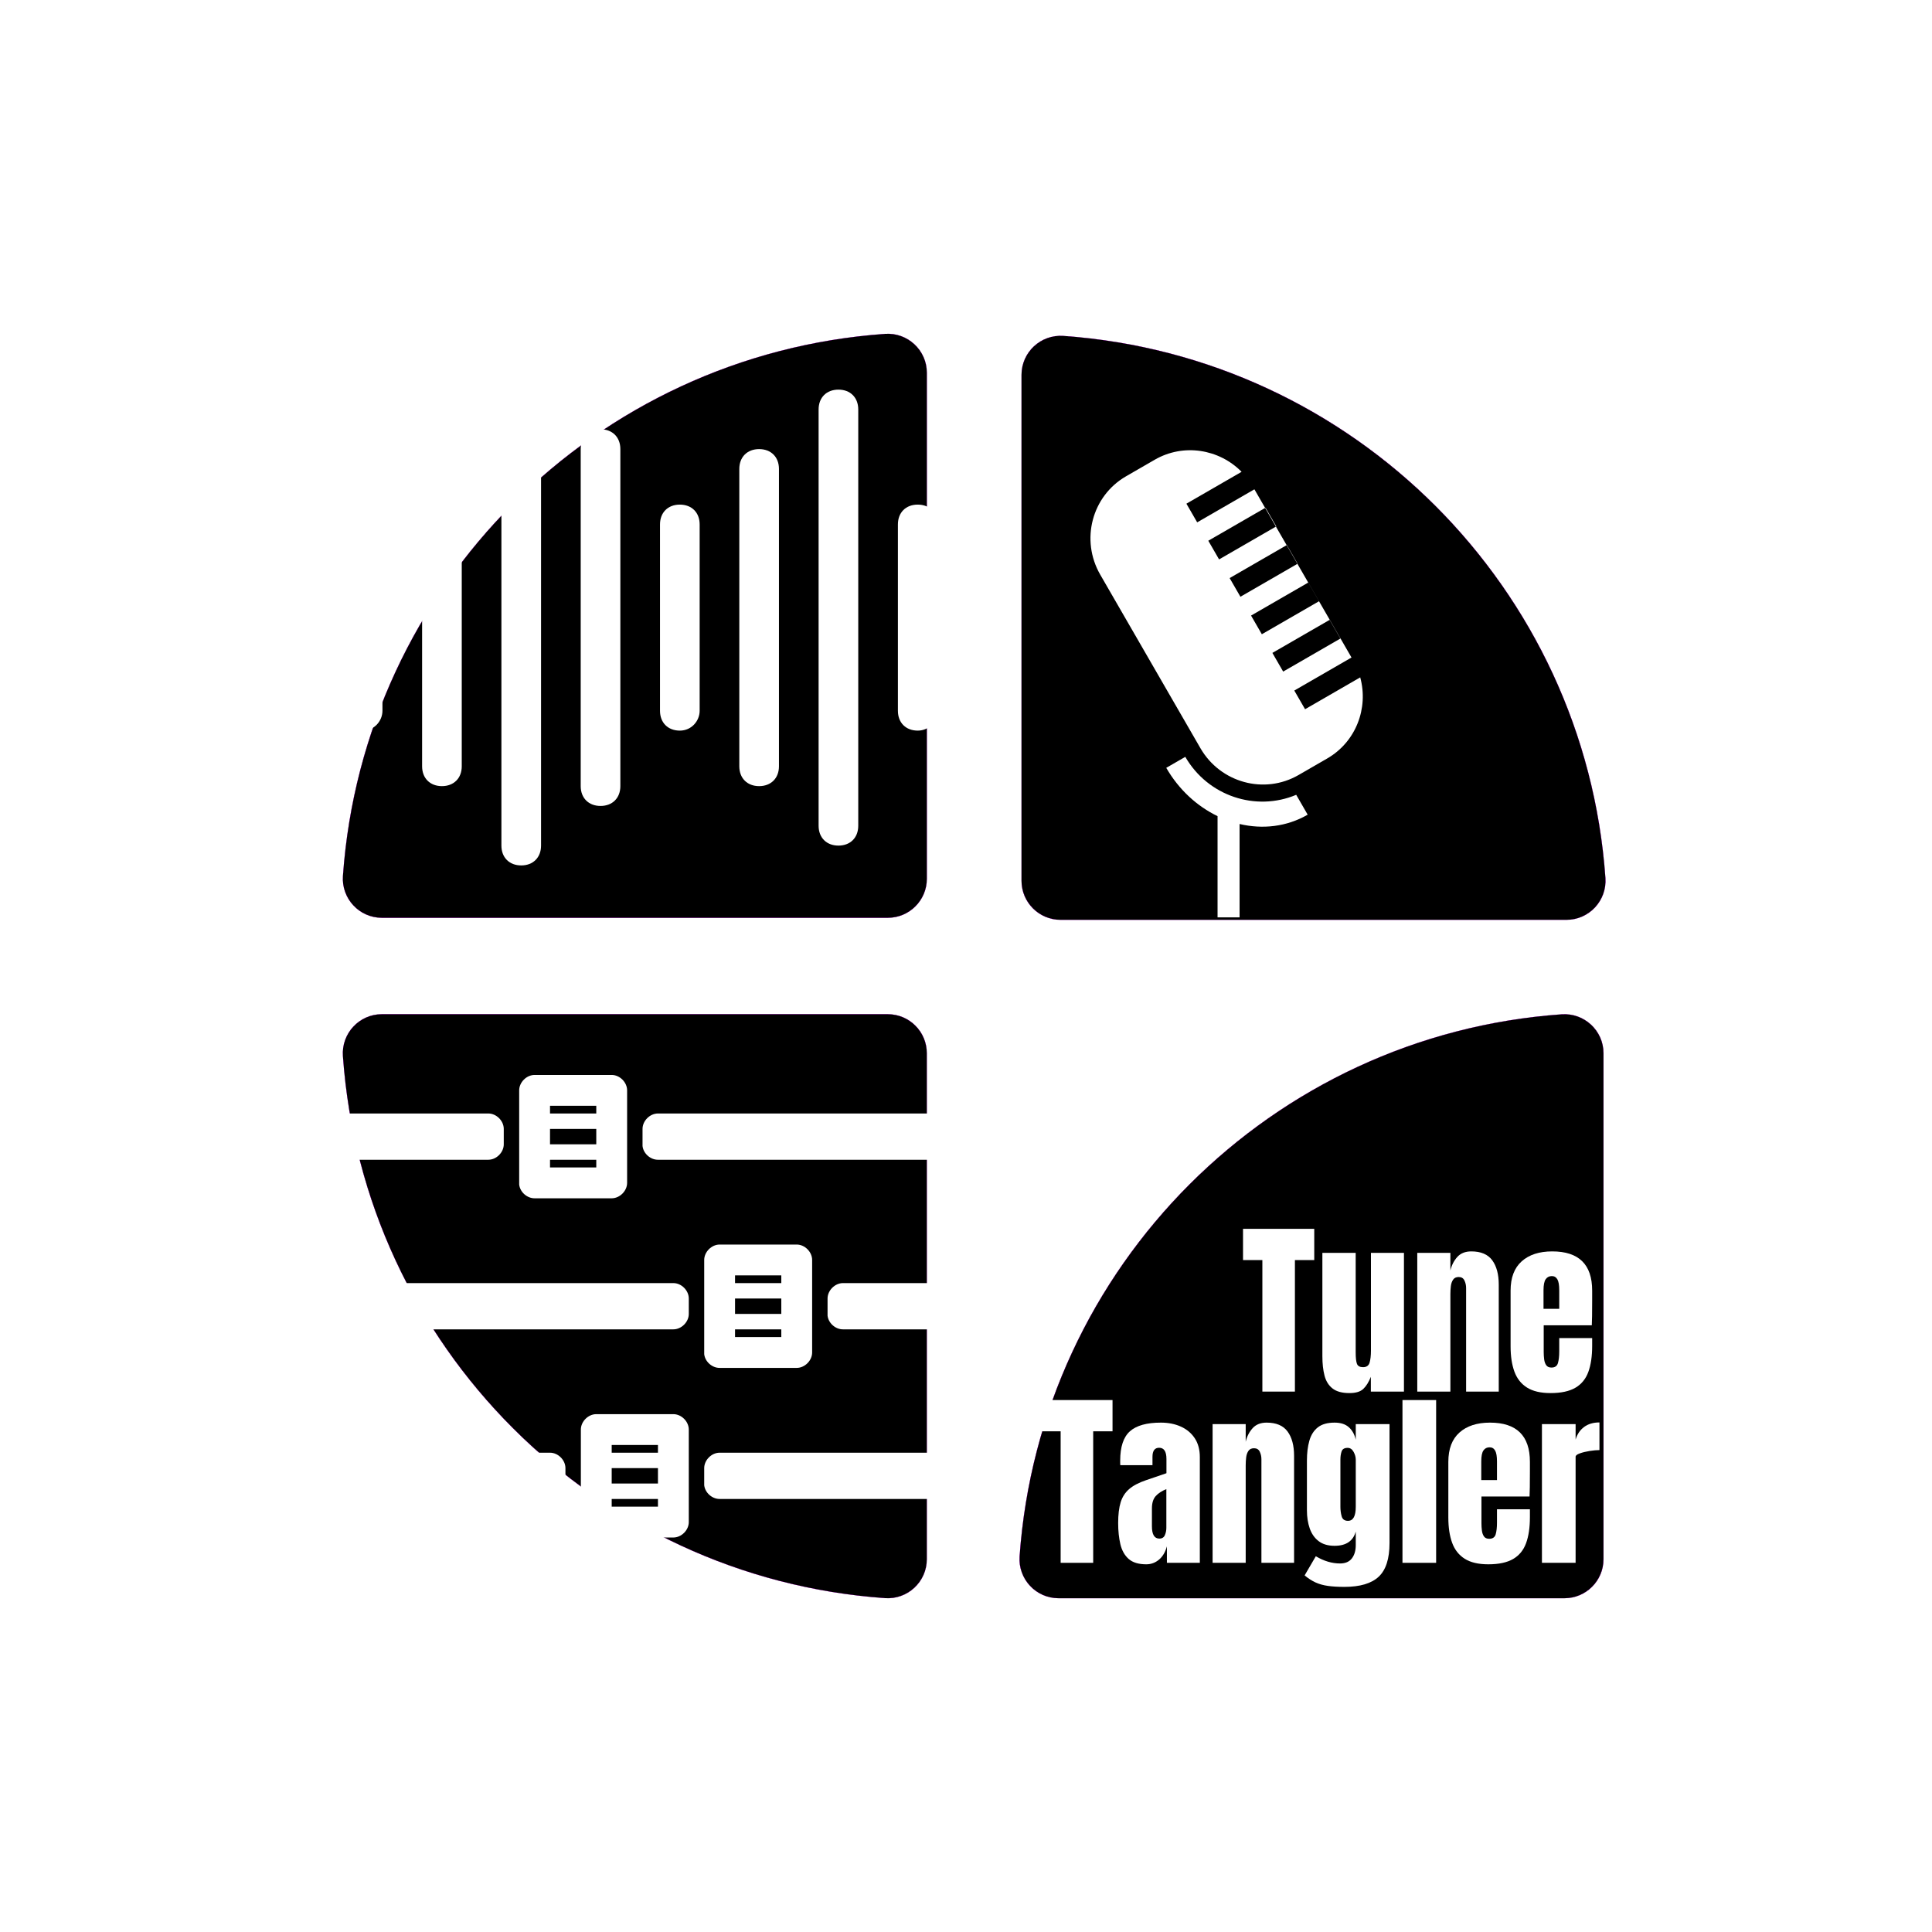
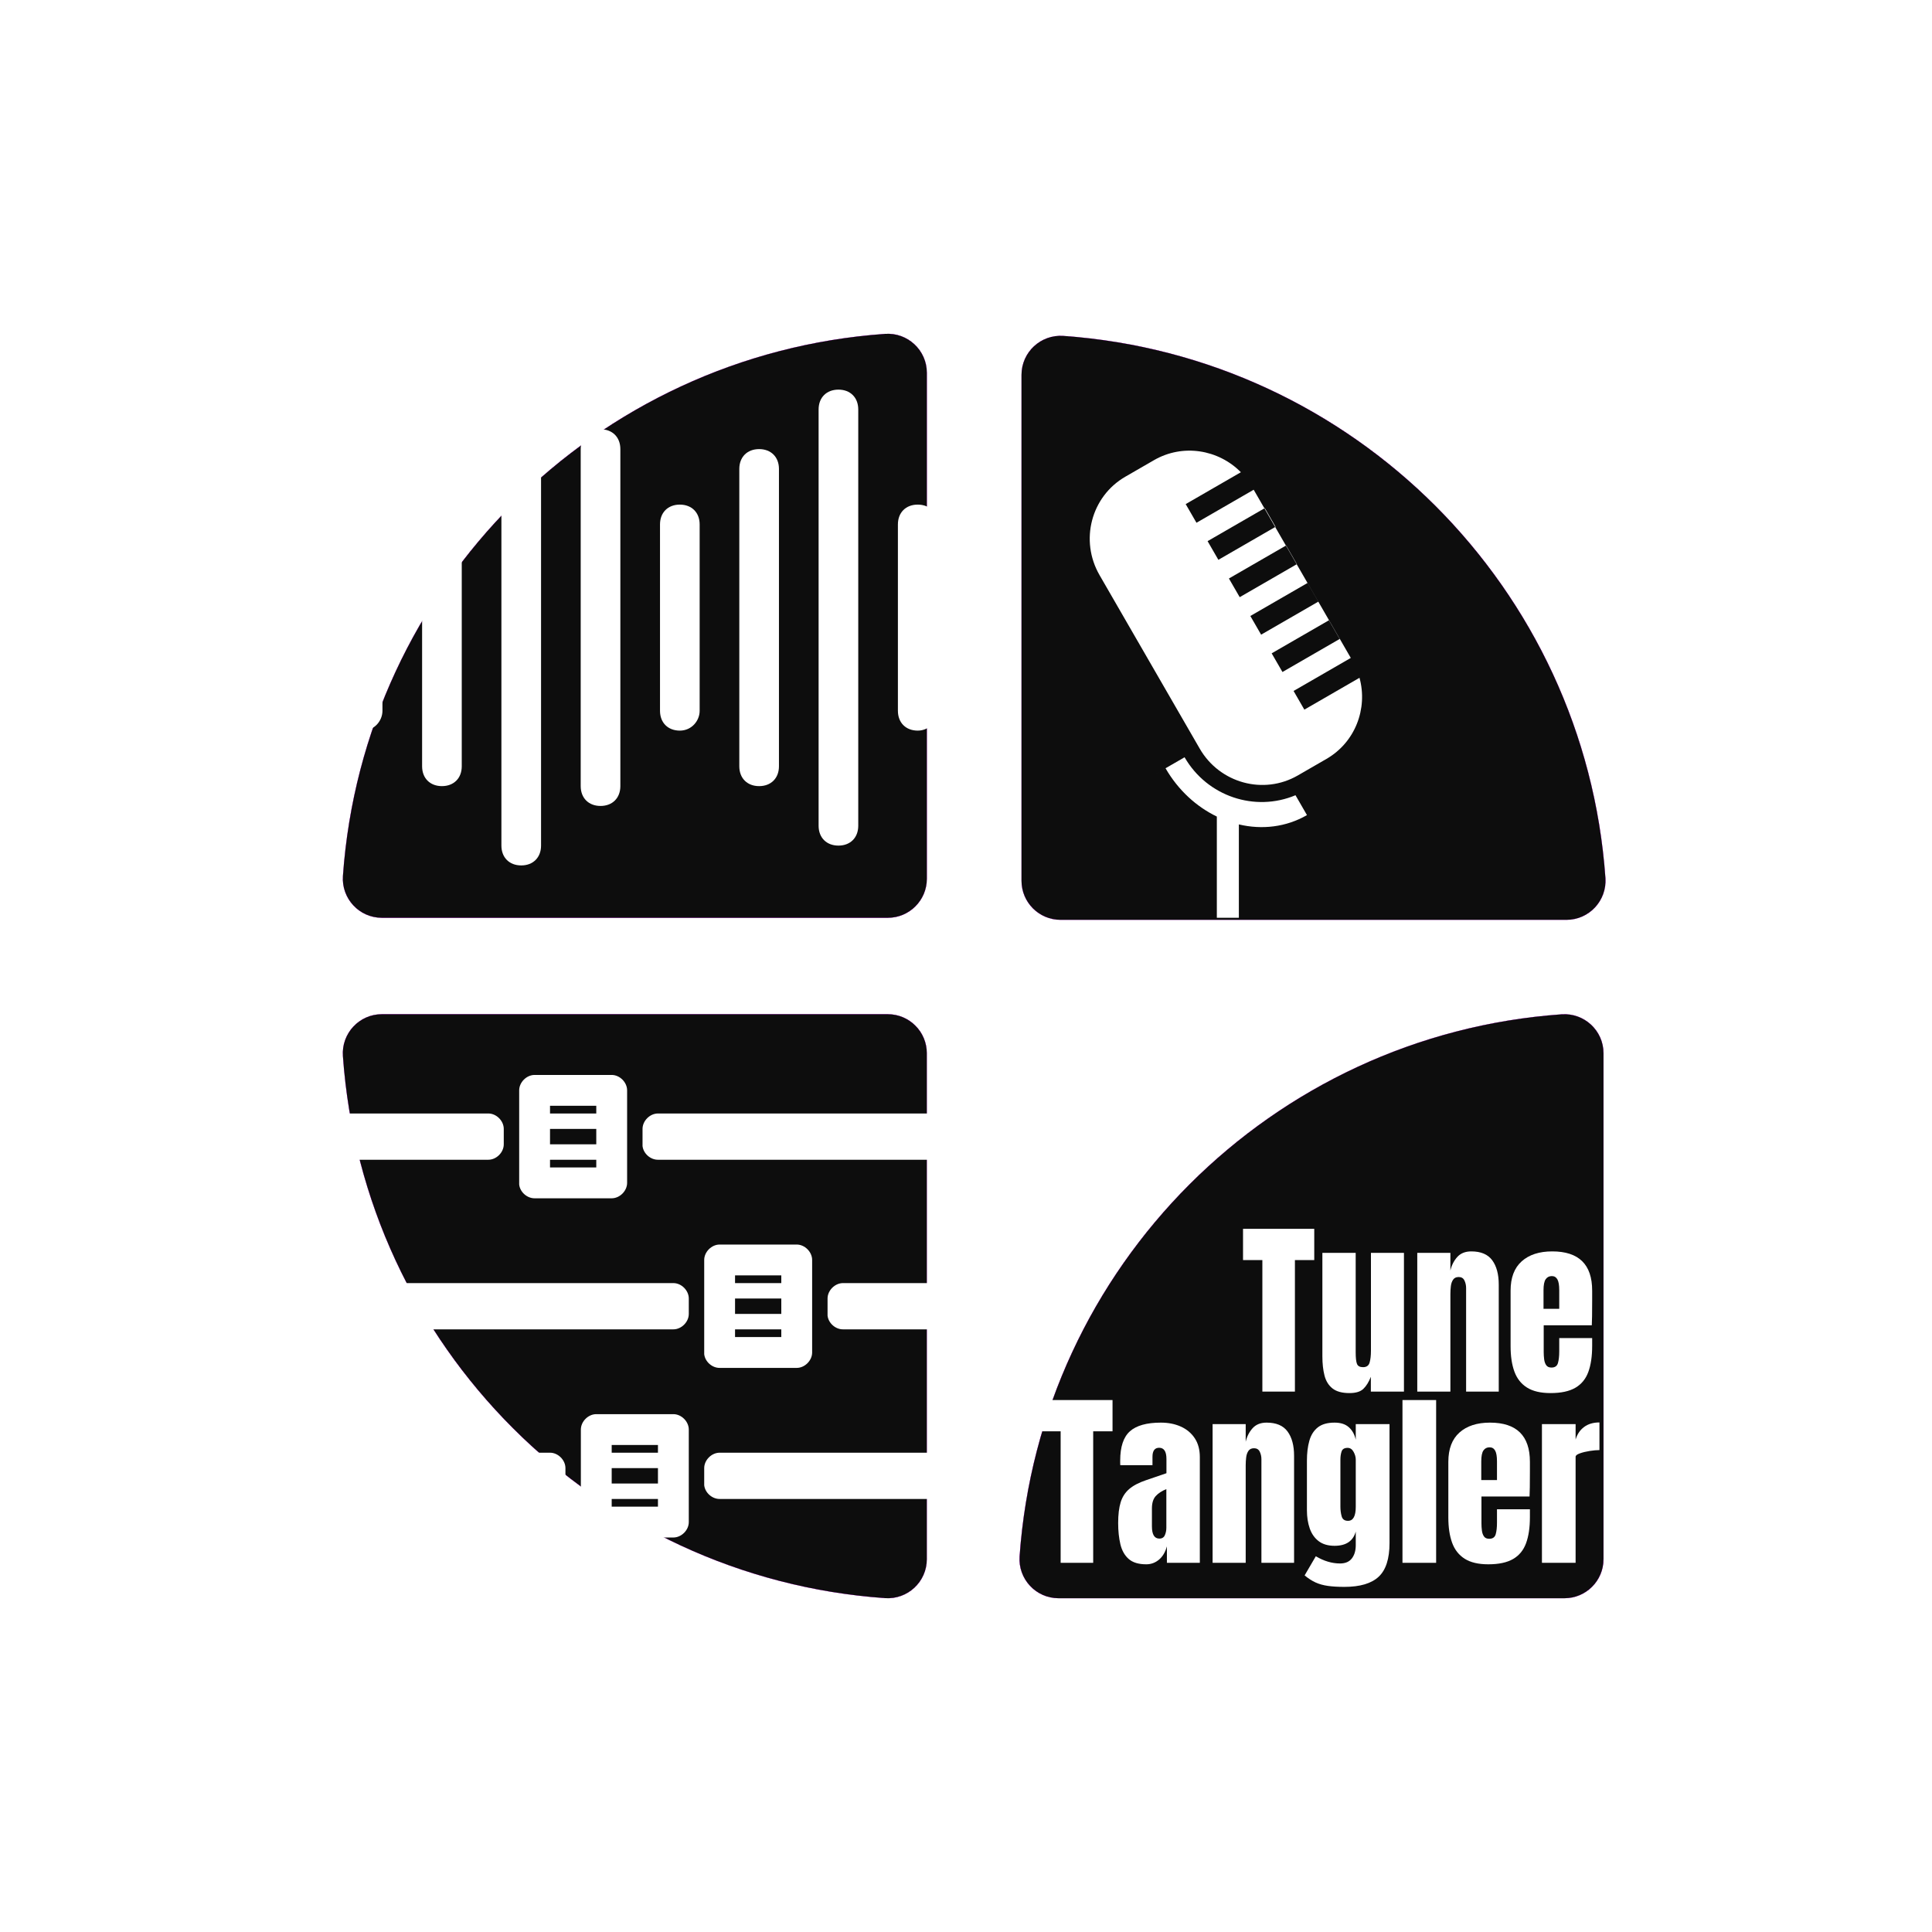
<svg xmlns="http://www.w3.org/2000/svg" version="1.1" width="1500" height="1500" viewBox="0 0 1500 1500">
  <rect width="1500" height="1500" x="0" y="0" id="background" stroke="transparent" fill="#ffffff" />
  <svg xml:space="preserve" width="1000" height="1000" data-version="2" data-id="lg_YkoBuhh5Zas6C4OuDr" viewBox="0 0 816 816" x="250" y="250">
    <rect width="100%" height="100%" fill="transparent" />
    <g transform="translate(198.2 192.46)scale(.6768)">
      <filter id="a" width="140%" height="140%" x="-20%" y="-20%">
        <feGaussianBlur in="SourceAlpha" />
        <feOffset result="oBlur" />
        <feFlood flood-color="#9C27B0" flood-opacity="1" />
        <feComposite in2="oBlur" operator="in" />
        <feMerge>
          <feMergeNode />
          <feMergeNode in="SourceGraphic" />
        </feMerge>
      </filter>
-       <path d="M507.5.09C236.1 19.28 19.28 236.1.09 507.5c-1.5 21.18 15.22 39.21 36.45 39.21h473.64c20.18 0 36.54-16.36 36.54-36.54V36.54c0-21.23-18.03-37.94-39.21-36.45Z" filter="url(#a)" paint-order="stroke" transform="translate(-273.36 -273.35)" />
+       <path fill="#111111" d="M507.5.09C236.1 19.28 19.28 236.1.09 507.5c-1.5 21.18 15.22 39.21 36.45 39.21h473.64c20.18 0 36.54-16.36 36.54-36.54V36.54c0-21.23-18.03-37.94-39.21-36.45Z" filter="url(#a)" paint-order="stroke" transform="translate(-273.36 -273.35)" />
    </g>
    <g transform="rotate(90 217.21 410.96)scale(.6768)">
      <filter id="b" width="140%" height="140%" x="-20%" y="-20%">
        <feGaussianBlur in="SourceAlpha" />
        <feOffset result="oBlur" />
        <feFlood flood-color="#9C27B0" flood-opacity="1" />
        <feComposite in2="oBlur" operator="in" />
        <feMerge>
          <feMergeNode />
          <feMergeNode in="SourceGraphic" />
        </feMerge>
      </filter>
-       <path d="M507.5.09C236.1 19.28 19.28 236.1.09 507.5c-1.5 21.18 15.22 39.21 36.45 39.21h473.64c20.18 0 36.54-16.36 36.54-36.54V36.54c0-21.23-18.03-37.94-39.21-36.45Z" filter="url(#b)" paint-order="stroke" transform="translate(-273.36 -273.35)" />
+       <path fill="#111111" d="M507.5.09C236.1 19.28 19.28 236.1.09 507.5c-1.5 21.18 15.22 39.21 36.45 39.21h473.64c20.18 0 36.54-16.36 36.54-36.54V36.54c0-21.23-18.03-37.94-39.21-36.45Z" filter="url(#b)" paint-order="stroke" transform="translate(-273.36 -273.35)" />
    </g>
    <g transform="translate(626.89 623.54)scale(.6768)">
      <filter id="c" width="140%" height="140%" x="-20%" y="-20%">
        <feGaussianBlur in="SourceAlpha" />
        <feOffset result="oBlur" />
        <feFlood flood-color="#9C27B0" flood-opacity="1" />
        <feComposite in2="oBlur" operator="in" />
        <feMerge>
          <feMergeNode />
          <feMergeNode in="SourceGraphic" />
        </feMerge>
      </filter>
-       <path d="M507.5.09C236.1 19.28 19.28 236.1.09 507.5c-1.5 21.18 15.22 39.21 36.45 39.21h473.64c20.18 0 36.54-16.36 36.54-36.54V36.54c0-21.23-18.03-37.94-39.21-36.45Z" filter="url(#c)" paint-order="stroke" transform="translate(-273.36 -273.35)" />
+       <path fill="#111111" d="M507.5.09C236.1 19.28 19.28 236.1.09 507.5c-1.5 21.18 15.22 39.21 36.45 39.21h473.64c20.18 0 36.54-16.36 36.54-36.54V36.54c0-21.23-18.03-37.94-39.21-36.45Z" filter="url(#c)" paint-order="stroke" transform="translate(-273.36 -273.35)" />
    </g>
    <g transform="rotate(-90 410.86 212.68)scale(.6768)">
      <filter id="d" width="140%" height="140%" x="-20%" y="-20%">
        <feGaussianBlur in="SourceAlpha" />
        <feOffset result="oBlur" />
        <feFlood flood-color="#9C27B0" flood-opacity="1" />
        <feComposite in2="oBlur" operator="in" />
        <feMerge>
          <feMergeNode />
          <feMergeNode in="SourceGraphic" />
        </feMerge>
      </filter>
-       <path d="M507.5.09C236.1 19.28 19.28 236.1.09 507.5c-1.5 21.18 15.22 39.21 36.45 39.21h473.64c20.18 0 36.54-16.36 36.54-36.54V36.54c0-21.23-18.03-37.94-39.21-36.45Z" filter="url(#d)" paint-order="stroke" transform="translate(-273.36 -273.35)" />
+       <path fill="#111111" d="M507.5.09C236.1 19.28 19.28 236.1.09 507.5c-1.5 21.18 15.22 39.21 36.45 39.21h473.64c20.18 0 36.54-16.36 36.54-36.54V36.54c0-21.23-18.03-37.94-39.21-36.45Z" filter="url(#d)" paint-order="stroke" transform="translate(-273.36 -273.35)" />
    </g>
-     <path fill="#ffffff" fill-rule="evenodd" d="M581.322 318.038c14.582 3.449 29.85 1.772 43.146-5.903l-7.267-12.589c-25.577 10.76 0 0 0 0-25.577 10.76-55.892.858-70.27-24.049-15.038 8.682-25.211 14.555-12.063 6.966 8.042 13.927 19.594 24.362 32.502 30.601V377.2h13.952zm55.514-41.513-18.17 10.49c-21.675 12.514-49.504 4.895-62.155-17.015l-63.456-109.914c-12.652-21.913-5.346-49.816 16.338-62.333l18.17-10.493c18.22-10.519 40.79-6.808 55.037 7.654l-34.964 20.19 6.829 11.826 36.248-20.925-.498-.864 62.489 108.237-.47-.816-36.248 20.928 6.829 11.83 34.94-20.172c5.349 19.537-2.722 40.876-20.919 51.38Zm-39.08-158.875 6.83 11.83-36.246 20.927-6.832-11.83zm13.518 23.659 6.83 11.83-36.248 20.927-6.832-11.83zm13.569 23.754 6.829 11.83-36.245 20.927-6.832-11.83zm13.518 23.659 6.826 11.823-36.25 20.93-6.83-11.829 36.25-20.927zm0 0" />
+     <path fill="#ffffff" fill-rule="evenodd" d="M580.87 318.302c14.58 3.449 29.85 1.772 43.145-5.903l-7.267-12.589c-25.577 10.76 0 0 0 0-25.577 10.76-55.892.858-70.27-24.049-15.038 8.682-25.211 14.555-12.063 6.966 8.042 13.927 19.594 24.362 32.502 30.601v64.136h13.952zm55.513-41.513-18.17 10.49c-21.675 12.514-49.504 4.895-62.155-17.015L492.602 160.35c-12.652-21.913-5.346-49.816 16.338-62.333l18.17-10.493c18.22-10.519 40.79-6.808 55.037 7.654l-34.964 20.19 6.829 11.826 36.248-20.925-.498-.864 62.489 108.237-.47-.816-36.248 20.928 6.829 11.83 34.94-20.172c5.349 19.537-2.722 40.876-20.919 51.38Zm-39.08-158.875 6.83 11.83-36.246 20.927-6.832-11.83zm13.518 23.659 6.83 11.83-36.248 20.927-6.832-11.83zm13.569 23.754 6.829 11.83-36.245 20.927-6.832-11.83zm13.518 23.659 6.826 11.823-36.25 20.93-6.83-11.829 36.25-20.927zm0 0" />
    <path fill="#ffffff" d="M616.38 677.63h-20.62v-83.32h-12.25v-19.8h45.12v19.8h-12.25z" />
    <rect width="45.12" height="103.12" x="-22.56" y="-51.56" fill="none" rx="0" ry="0" transform="translate(606.57 626.57)" />
    <path fill="#ffffff" d="M650.95 678.57q-7.03 0-10.75-2.93-3.72-2.93-5.07-8.17-1.35-5.25-1.35-12.28v-65.45h21.1v62.99q0 5.27.82 7.35t3.87 2.08q3.28 0 4.13-2.92.85-2.93.85-7.56v-61.94h20.91v87.89h-20.97v-9.37q-2 5.04-4.78 7.67-2.78 2.64-8.76 2.64" />
    <rect width="51.68" height="88.83" x="-25.84" y="-44.41" fill="none" rx="0" ry="0" transform="translate(660.12 634.66)" />
    <path fill="#ffffff" d="M714.88 677.63H693.9v-87.89h20.98v11.19q1.17-5.03 4.36-8.58 3.2-3.54 8.88-3.54 9.14 0 13.27 5.62 4.13 5.63 4.13 15.41v67.79h-20.68v-65.62q0-2.58-1.06-4.78-1.05-2.19-3.63-2.19-2.4 0-3.54 1.67-1.15 1.67-1.44 4.16-.29 2.49-.29 4.95z" />
    <rect width="51.62" height="88.82" x="-25.81" y="-44.41" fill="none" rx="0" ry="0" transform="translate(720.21 633.72)" />
    <path fill="#ffffff" d="M778.33 678.57q-9.37 0-14.94-3.51-5.56-3.52-7.97-10.14-2.4-6.62-2.4-15.94v-35.33q0-12.25 7.03-18.55 7.03-6.29 19.34-6.29 25.31 0 25.31 24.84v6.39q0 11.6-.23 15.58H774v16.99q0 2.35.29 4.6.29 2.26 1.32 3.72 1.03 1.47 3.31 1.47 3.28 0 4.1-2.84.82-2.84.82-7.41v-8.44h20.86v4.98q0 9.84-2.43 16.49-2.43 6.65-8.2 10.02-5.77 3.37-15.74 3.37m-4.45-65.21v11.83h9.96v-11.83q0-4.75-1.17-6.83t-3.52-2.08q-2.51 0-3.89 1.99-1.38 1.99-1.38 6.92" />
    <rect width="51.68" height="89.76" x="-25.84" y="-44.88" fill="none" rx="0" ry="0" transform="translate(779.36 634.19)" />
    <path fill="#ffffff" d="M488.58 786.11h-20.62v-83.32h-12.25v-19.8h45.12v19.8h-12.25z" />
    <rect width="45.12" height="103.12" x="-22.56" y="-51.56" fill="none" rx="0" ry="0" transform="translate(478.77 735.05)" />
    <path fill="#ffffff" d="M522.21 787.05q-7.32 0-11.16-3.4t-5.24-9.31q-1.41-5.92-1.41-13.42 0-8.03 1.58-13.16 1.59-5.12 5.42-8.4 3.84-3.29 10.58-5.57l13.01-4.45v-9.03q0-7.09-4.63-7.09-4.22 0-4.22 5.75v5.27h-20.39q-.06-.47-.06-1.2v-1.67q0-13.13 6.18-18.61 6.18-5.47 19.6-5.47 7.03 0 12.6 2.49 5.57 2.49 8.82 7.35 3.25 4.86 3.25 12.01v66.97h-20.86v-10.43q-1.52 5.51-5.04 8.44-3.51 2.93-8.03 2.93m8.27-16.29q2.57 0 3.51-2.17.94-2.16.94-4.68v-24.5q-4.34 1.76-6.74 4.43-2.4 2.66-2.4 7.82v11.31q0 7.79 4.69 7.79" />
    <rect width="51.74" height="89.76" x="-25.87" y="-44.88" fill="none" rx="0" ry="0" transform="translate(530.77 742.67)" />
    <path fill="#ffffff" d="M585.2 786.11h-20.97v-87.89h20.97v11.19q1.17-5.03 4.37-8.58 3.19-3.54 8.87-3.54 9.15 0 13.28 5.62 4.13 5.63 4.13 15.41v67.79h-20.69v-65.62q0-2.58-1.05-4.78-1.06-2.19-3.63-2.19-2.41 0-3.55 1.67-1.14 1.67-1.43 4.16-.3 2.49-.3 4.95z" />
    <rect width="51.62" height="88.82" x="-25.81" y="-44.41" fill="none" rx="0" ry="0" transform="translate(590.54 742.2)" />
    <path fill="#ffffff" d="M647.72 801.35q-6.09 0-10.46-.62-4.36-.61-7.82-2.19-3.46-1.59-6.91-4.46l7.09-12.13q7.67 4.57 15.35 4.57 5.04 0 7.5-3.22t2.46-8.38v-8.61q-2.52 9.02-13.42 9.02-6.27 0-10.14-2.99-3.86-2.98-5.62-8.08-1.76-5.1-1.76-11.37v-31.58q0-7.09 1.53-12.51 1.52-5.42 5.33-8.47 3.81-3.04 10.66-3.04 5.8 0 9.05 2.93 3.26 2.92 4.37 7.91v-9.91h21.39v75.35q0 14.95-6.89 21.36-6.88 6.42-21.71 6.42m2.29-41.84q4.92 0 4.92-8.9v-29.89q0-2.4-1.38-4.92-1.37-2.52-3.78-2.52-3.04 0-3.81 2.26-.76 2.25-.76 5.18v29.89q0 3.16.79 6.03t4.02 2.87" />
    <rect width="53.79" height="104.06" x="-26.89" y="-52.03" fill="none" rx="0" ry="0" transform="translate(649.92 749.82)" />
    <path fill="#ffffff" d="M705.85 786.11h-21.33V682.99h21.33z" />
    <rect width="21.33" height="103.12" x="-10.66" y="-51.56" fill="none" rx="0" ry="0" transform="translate(695.68 735.05)" />
    <path fill="#ffffff" d="M738.89 787.05q-9.37 0-14.94-3.51-5.56-3.52-7.97-10.14-2.4-6.62-2.4-15.94v-35.33q0-12.25 7.03-18.55 7.03-6.29 19.34-6.29 25.31 0 25.31 24.84v6.39q0 11.6-.23 15.58h-30.47v16.99q0 2.35.29 4.6.29 2.26 1.32 3.72 1.02 1.47 3.31 1.47 3.28 0 4.1-2.84.82-2.84.82-7.41v-8.44h20.86v4.98q0 9.84-2.43 16.49-2.43 6.65-8.2 10.02-5.78 3.37-15.74 3.37m-4.45-65.21v11.83h9.96v-11.83q0-4.75-1.17-6.83t-3.52-2.08q-2.52 0-3.89 1.99-1.38 1.99-1.38 6.92" />
    <rect width="51.68" height="89.76" x="-25.84" y="-44.88" fill="none" rx="0" ry="0" transform="translate(739.92 742.67)" />
    <path fill="#ffffff" d="M794.21 786.11h-21.33v-87.89h21.33v9.79q1.52-5.1 5.39-7.97 3.86-2.87 9.72-2.87v17.52q-2.57 0-6.15.55-3.57.56-6.27 1.53-2.69.96-2.69 2.14z" />
    <rect width="36.44" height="88.94" x="-18.22" y="-44.47" fill="none" rx="0" ry="0" transform="translate(791.6 742.14)" />
    <path fill="#ffffff" d="M25.74 258.874c-7.536 0-12.56-5.024-12.56-12.56V128.25c0-7.536 5.024-12.56 12.56-12.56s12.56 5.024 12.56 12.56v118.064c0 6.28-5.024 12.56-12.56 12.56m50.24 35.168c-7.536 0-12.56-5.024-12.56-12.56v-188.4c0-7.536 5.024-12.56 12.56-12.56s12.56 5.024 12.56 12.56v188.4c0 7.536-5.024 12.56-12.56 12.56m50.24 50.24c-7.536 0-12.56-5.024-12.56-12.56V42.842c0-7.536 5.024-12.56 12.56-12.56s12.56 5.024 12.56 12.56v288.88c0 7.536-5.024 12.56-12.56 12.56m50.24-37.68c-7.536 0-12.56-5.024-12.56-12.56V80.522c0-7.536 5.024-12.56 12.56-12.56s12.56 5.024 12.56 12.56v213.52c0 7.536-5.024 12.56-12.56 12.56m50.24-47.728c-7.536 0-12.56-5.024-12.56-12.56V128.25c0-7.536 5.024-12.56 12.56-12.56s12.56 5.024 12.56 12.56v118.064c0 6.28-5.024 12.56-12.56 12.56m50.24 35.168c-7.536 0-12.56-5.024-12.56-12.56v-188.4c0-7.536 5.024-12.56 12.56-12.56s12.56 5.024 12.56 12.56v188.4c0 7.536-5.024 12.56-12.56 12.56m50.24 37.68c-7.536 0-12.56-5.024-12.56-12.56V55.402c0-7.536 5.024-12.56 12.56-12.56s12.56 5.024 12.56 12.56v263.76c0 7.536-5.024 12.56-12.56 12.56m50.24-72.848c-7.536 0-12.56-5.024-12.56-12.56V128.25c0-7.536 5.024-12.56 12.56-12.56s12.56 5.024 12.56 12.56v118.064c0 6.28-5.024 12.56-12.56 12.56M2.818 736.95c.523 4.748 4.992 8.728 9.769 8.699H144.46c5.114 0 9.769-4.655 9.769-9.768v-9.769c0-5.114-4.655-9.768-9.769-9.768H12.587c-5.114 0-9.769 4.654-9.769 9.768zm0-107.452c.523 4.747 4.992 8.728 9.769 8.699h210.02c5.114 0 9.769-4.655 9.769-9.769v-9.768c0-5.114-4.655-9.769-9.769-9.769H12.587c-5.114 0-9.769 4.655-9.769 9.769zm0-107.453c.523 4.748 4.992 8.729 9.769 8.7h92.8c5.113 0 9.768-4.655 9.768-9.77v-9.768c0-5.113-4.655-9.768-9.768-9.768h-92.8c-5.114 0-9.769 4.655-9.769 9.768zm122.105 24.421c.523 4.748 4.992 8.729 9.769 8.7h48.842c5.114 0 9.768-4.655 9.768-9.77v-58.61c0-5.113-4.654-9.768-9.768-9.768h-48.842c-5.114 0-9.769 4.655-9.769 9.768zm19.537-10.838v-4.884h29.305v4.884zm0-14.652v-9.769h29.305v9.769zm0-19.537v-4.884h29.305v4.884zm19.537 259.932c.523 4.748 4.992 8.728 9.768 8.699h48.842c5.114 0 9.769-4.655 9.769-9.768v-58.61c0-5.115-4.655-9.77-9.769-9.77h-48.842c-5.113 0-9.768 4.655-9.768 9.77zm19.537-10.838v-4.884h29.305v4.884zm0-14.652v-9.769h29.305v9.769zm0-19.537v-4.884h29.305v4.884zm19.537-194.299c.522 4.748 4.991 8.729 9.768 8.7h170.947c5.114 0 9.768-4.655 9.768-9.77v-9.768c0-5.113-4.654-9.768-9.768-9.768H212.84c-5.114 0-9.768 4.655-9.768 9.768zm39.073 214.905c.523 4.748 4.992 8.728 9.769 8.699h131.873c5.114 0 9.768-4.655 9.768-9.768v-9.769c0-5.114-4.654-9.768-9.768-9.768H251.913c-5.114 0-9.769 4.654-9.769 9.768zm0-83.031c.523 4.747 4.992 8.728 9.769 8.699h48.842c5.113 0 9.768-4.655 9.768-9.769v-58.61c0-5.114-4.655-9.769-9.768-9.769h-48.842c-5.114 0-9.769 4.655-9.769 9.769zm19.537-10.838v-4.884h29.305v4.884zm0-14.653v-9.768h29.305v9.768zm0-19.537v-4.884h29.305v4.884zm58.61 20.607c.523 4.747 4.992 8.728 9.769 8.699h53.726c5.114 0 9.768-4.655 9.768-9.769v-9.768c0-5.114-4.654-9.769-9.768-9.769H330.06c-5.114 0-9.769 4.655-9.769 9.769z" />
  </svg>
</svg>
